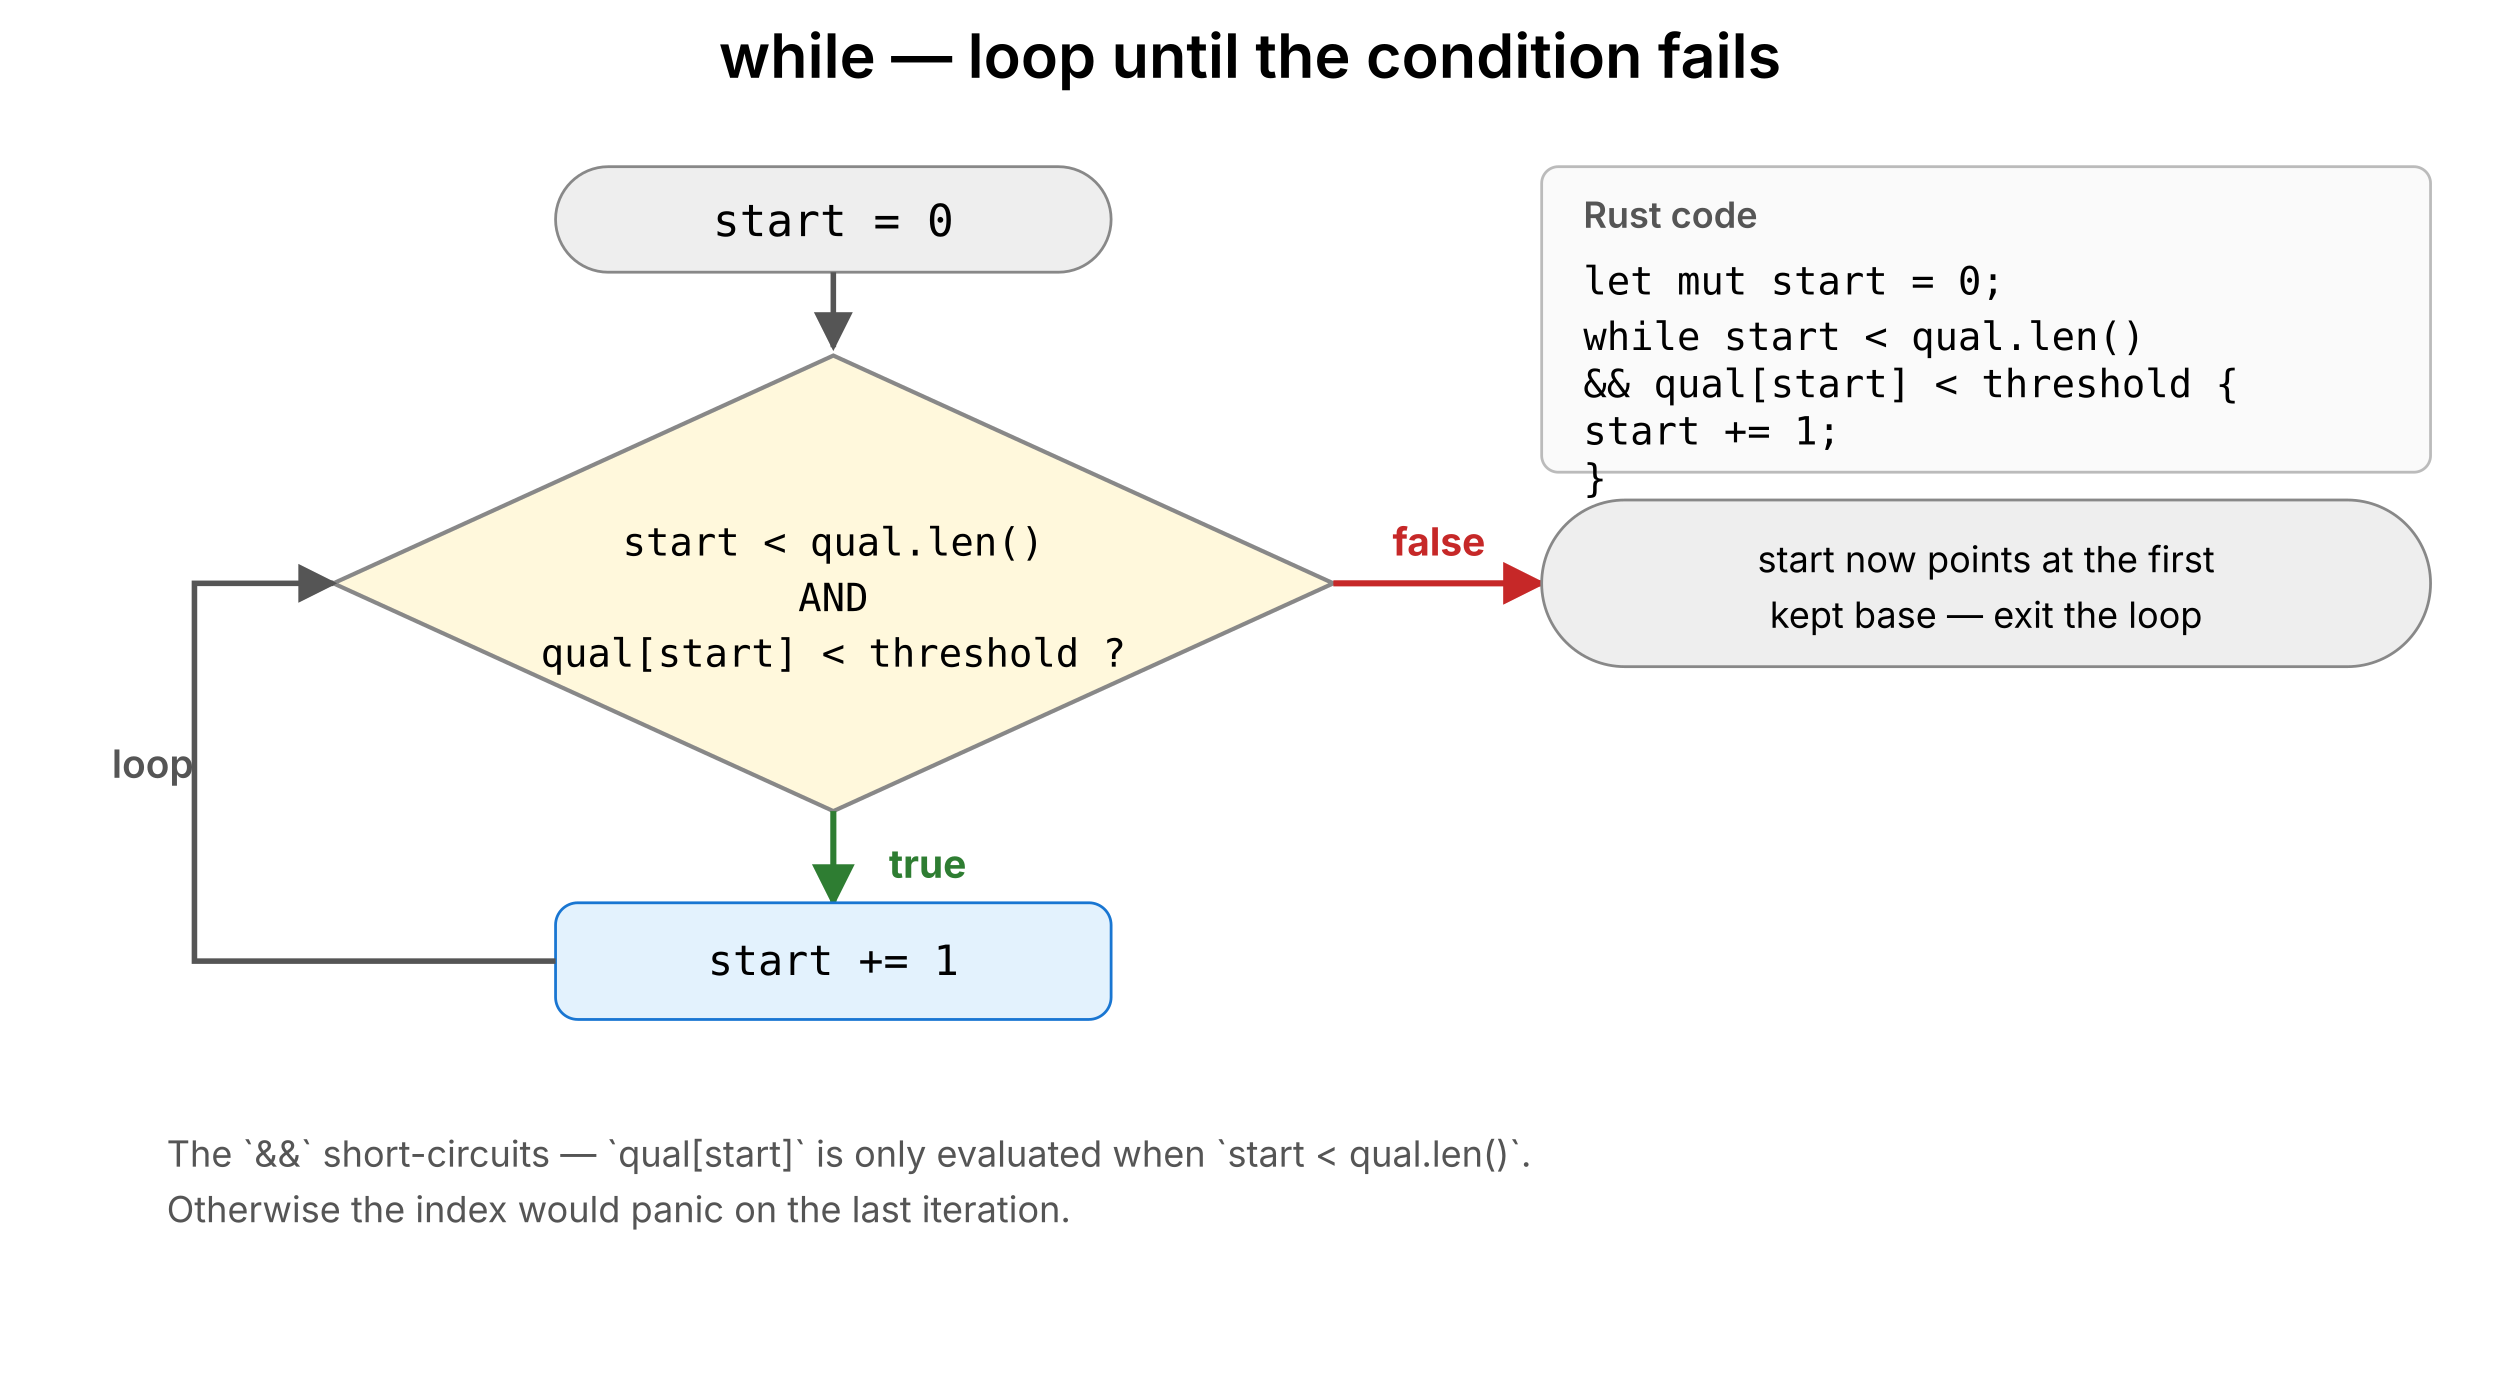
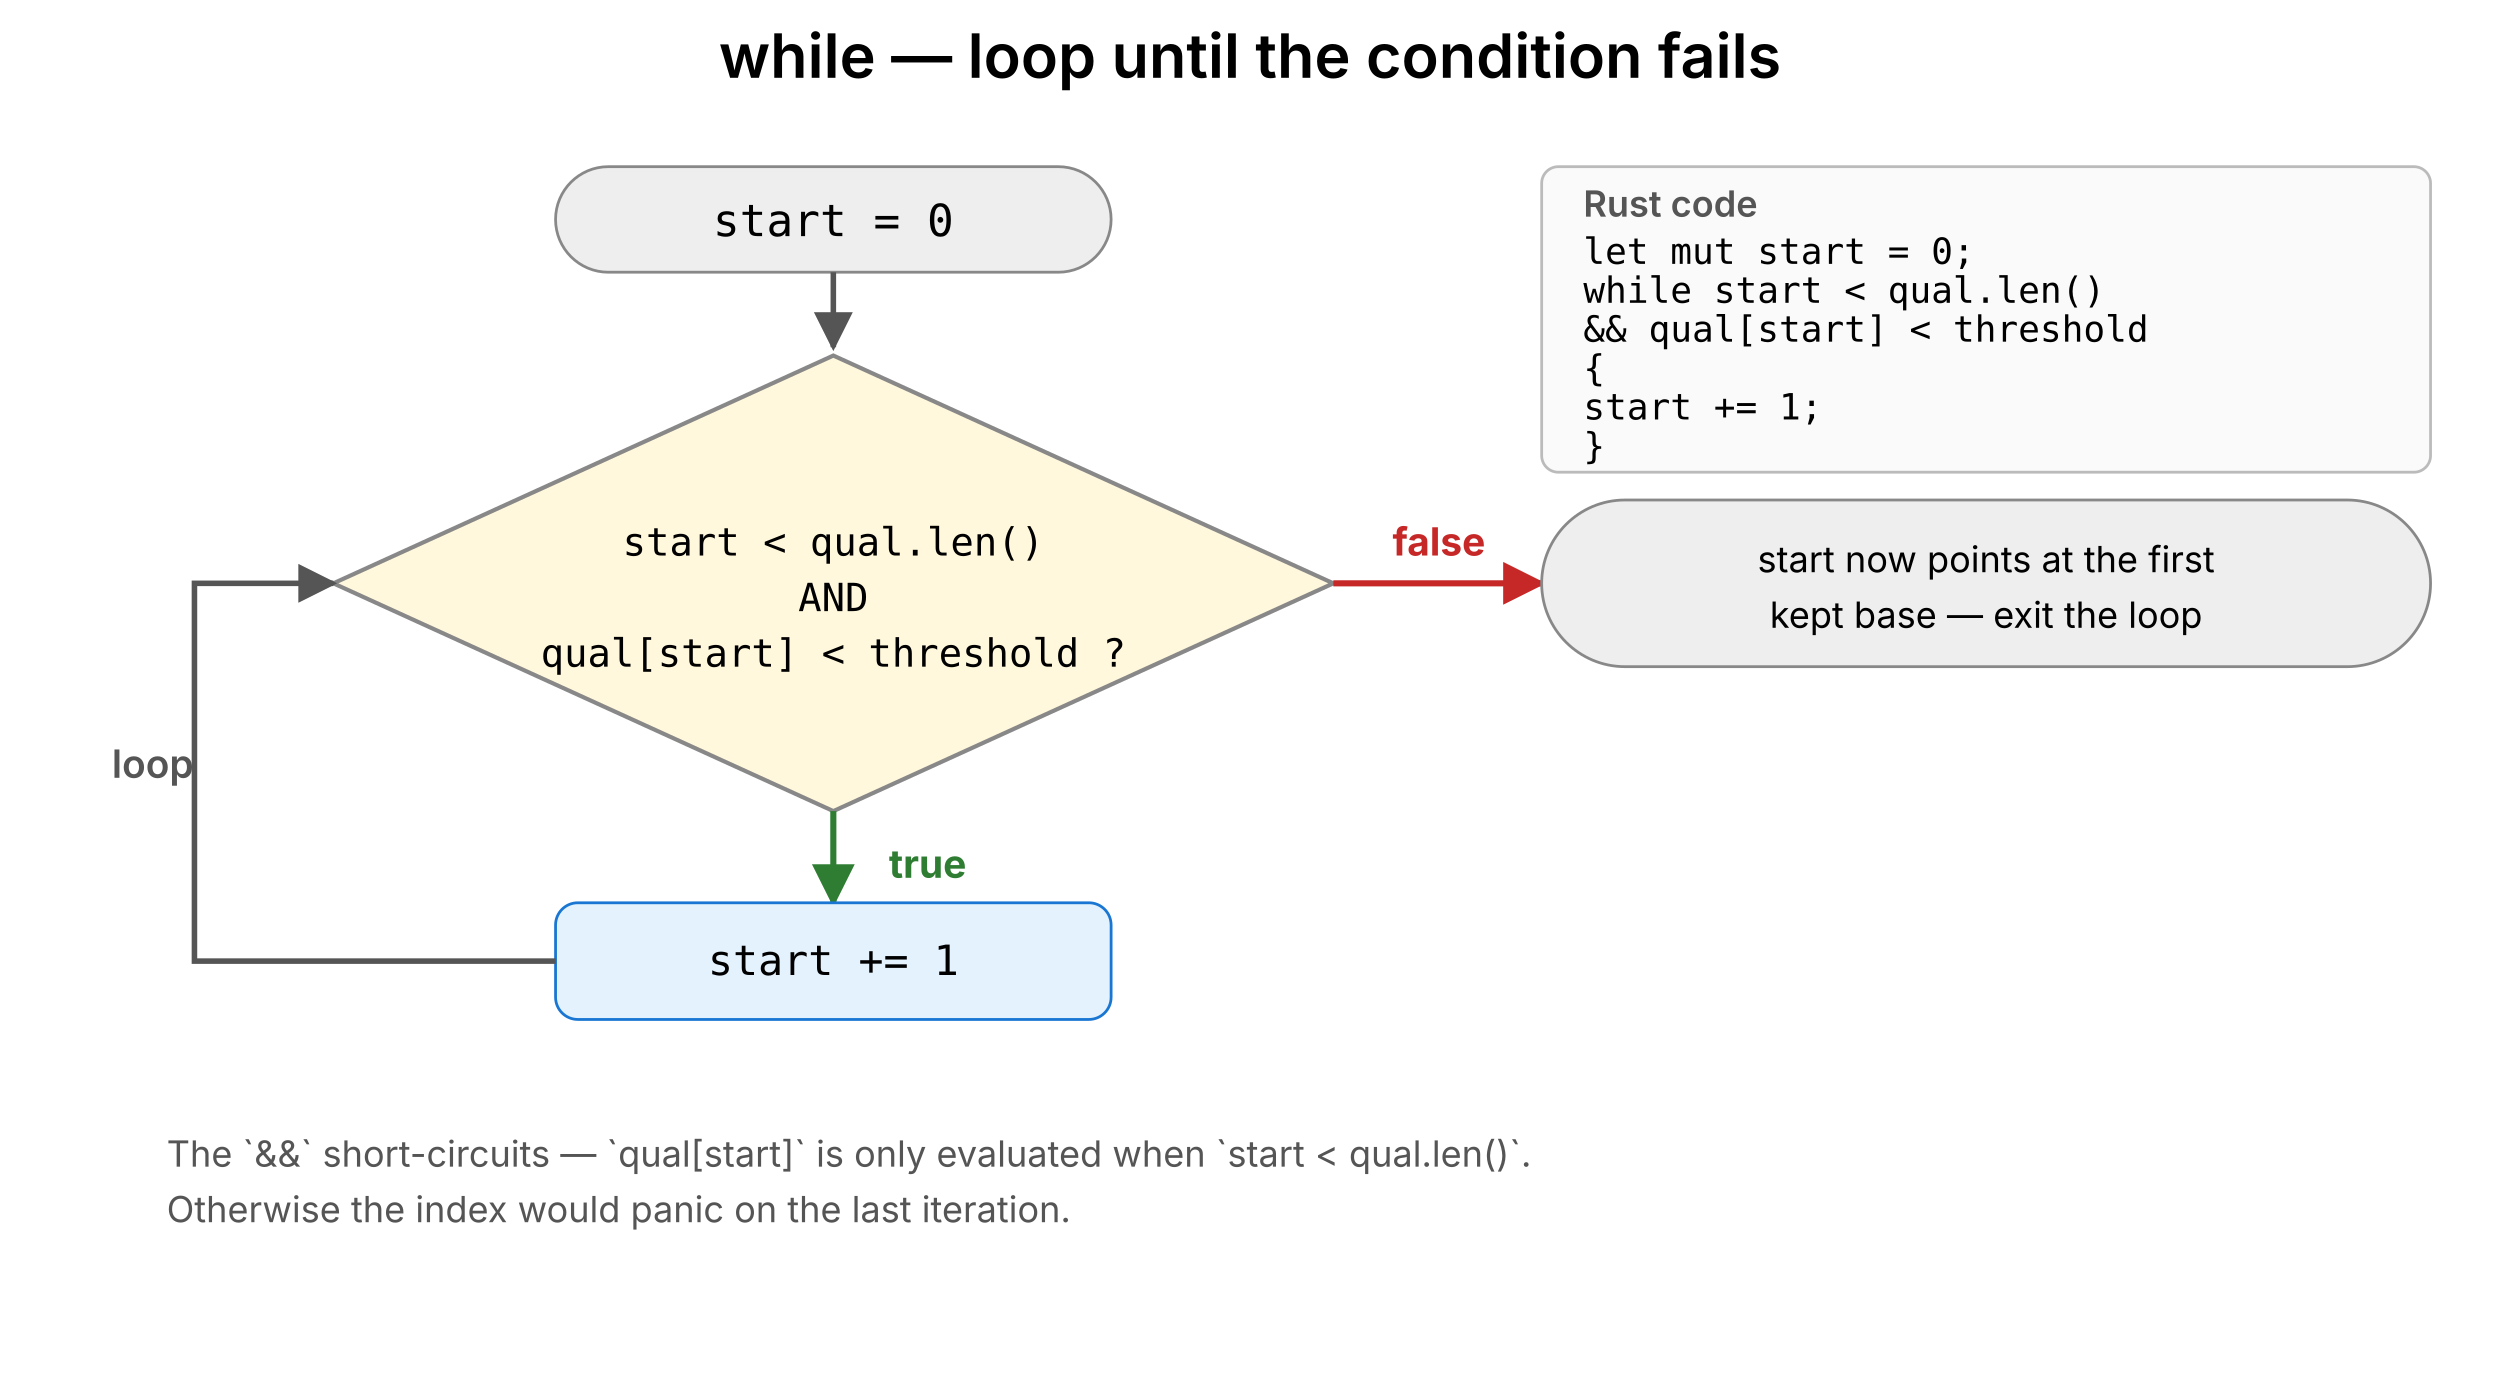
<svg xmlns="http://www.w3.org/2000/svg" viewBox="0 0 900 500" font-family="system-ui, -apple-system, sans-serif">
  <defs>
    <marker id="arr-green" viewBox="0 0 10 10" refX="9" refY="5" markerWidth="7" markerHeight="7" orient="auto-start-reverse">
      <path d="M 0 0 L 10 5 L 0 10 z" fill="#2e7d32" />
    </marker>
    <marker id="arr-red" viewBox="0 0 10 10" refX="9" refY="5" markerWidth="7" markerHeight="7" orient="auto-start-reverse">
      <path d="M 0 0 L 10 5 L 0 10 z" fill="#c62828" />
    </marker>
    <marker id="arr-grey" viewBox="0 0 10 10" refX="9" refY="5" markerWidth="7" markerHeight="7" orient="auto-start-reverse">
      <path d="M 0 0 L 10 5 L 0 10 z" fill="#555" />
    </marker>
  </defs>
  <text x="450" y="28" text-anchor="middle" font-size="22" font-weight="600">
    while — loop until the condition fails
  </text>
  <rect x="200" y="60" width="200" height="38" rx="19" ry="19" fill="#eeeeee" stroke="#888" />
  <text x="300" y="85" text-anchor="middle" font-size="16" font-family="ui-monospace, monospace">start = 0</text>
  <line x1="300" y1="98" x2="300" y2="125" stroke="#555" stroke-width="2" marker-end="url(#arr-grey)" />
  <polygon points="300,128 480,210 300,292 120,210" fill="#fff8dc" stroke="#888" stroke-width="1.5" />
  <text x="300" y="200" text-anchor="middle" font-size="14" font-family="ui-monospace, monospace">start &lt; qual.len()</text>
  <text x="300" y="220" text-anchor="middle" font-size="14" font-family="ui-monospace, monospace">AND</text>
  <text x="300" y="240" text-anchor="middle" font-size="14" font-family="ui-monospace, monospace">qual[start] &lt; threshold ?</text>
  <line x1="480" y1="210" x2="555" y2="210" stroke="#c62828" stroke-width="2.2" marker-end="url(#arr-red)" />
  <text x="518" y="200" text-anchor="middle" font-size="14" fill="#c62828" font-weight="700">false</text>
  <rect x="555" y="180" width="320" height="60" rx="30" ry="30" fill="#eeeeee" stroke="#888" />
  <text x="715" y="206" text-anchor="middle" font-size="13">
    start now points at the first
  </text>
  <text x="715" y="226" text-anchor="middle" font-size="13">
    kept base — exit the loop
  </text>
  <line x1="300" y1="292" x2="300" y2="325" stroke="#2e7d32" stroke-width="2.2" marker-end="url(#arr-green)" />
  <text x="320" y="316" text-anchor="start" font-size="14" fill="#2e7d32" font-weight="700">true</text>
  <rect x="200" y="325" width="200" height="42" rx="8" ry="8" fill="#e3f2fd" stroke="#1976d2" />
  <text x="300" y="351" text-anchor="middle" font-size="15" font-family="ui-monospace, monospace">start += 1</text>
  <path d="M 200 346 L 70 346 L 70 210 L 120 210" fill="none" stroke="#555" stroke-width="2" marker-end="url(#arr-grey)" />
  <text x="55" y="280" text-anchor="middle" font-size="14" fill="#555" font-weight="600">loop</text>
  <rect x="555" y="60" width="320" height="110" rx="6" ry="6" fill="#fafafa" stroke="#bbb" />
-   <text x="570" y="82" font-size="13" fill="#555" font-weight="600">
+   <text x="570" y="78" font-size="13" fill="#555" font-weight="600">
    Rust code
  </text>
-   <text x="570" y="106" font-size="14" font-family="ui-monospace, monospace">let mut start = 0;</text>
-   <text x="570" y="126" font-size="14" font-family="ui-monospace, monospace">while start &lt; qual.len()</text>
-   <text x="570" y="143" font-size="14" font-family="ui-monospace, monospace">      &amp;&amp; qual[start] &lt; threshold {</text>
-   <text x="570" y="160" font-size="14" font-family="ui-monospace, monospace">    start += 1;</text>
-   <text x="570" y="177" font-size="14" font-family="ui-monospace, monospace">}</text>
+   <text x="570" y="95" font-size="13" font-family="ui-monospace, monospace">let mut start = 0;</text>
+   <text x="570" y="109" font-size="13" font-family="ui-monospace, monospace">while start &lt; qual.len()</text>
+   <text x="570" y="123" font-size="13" font-family="ui-monospace, monospace">    &amp;&amp; qual[start] &lt; threshold</text>
+   <text x="570" y="137" font-size="13" font-family="ui-monospace, monospace">{</text>
+   <text x="570" y="151" font-size="13" font-family="ui-monospace, monospace">    start += 1;</text>
+   <text x="570" y="165" font-size="13" font-family="ui-monospace, monospace">}</text>
  <text x="60" y="420" font-size="13" fill="#555">
    The `&amp;&amp;` short-circuits — `qual[start]` is only evaluated when `start &lt; qual.len()`.
  </text>
  <text x="60" y="440" font-size="13" fill="#555">
    Otherwise the index would panic on the last iteration.
  </text>
</svg>
